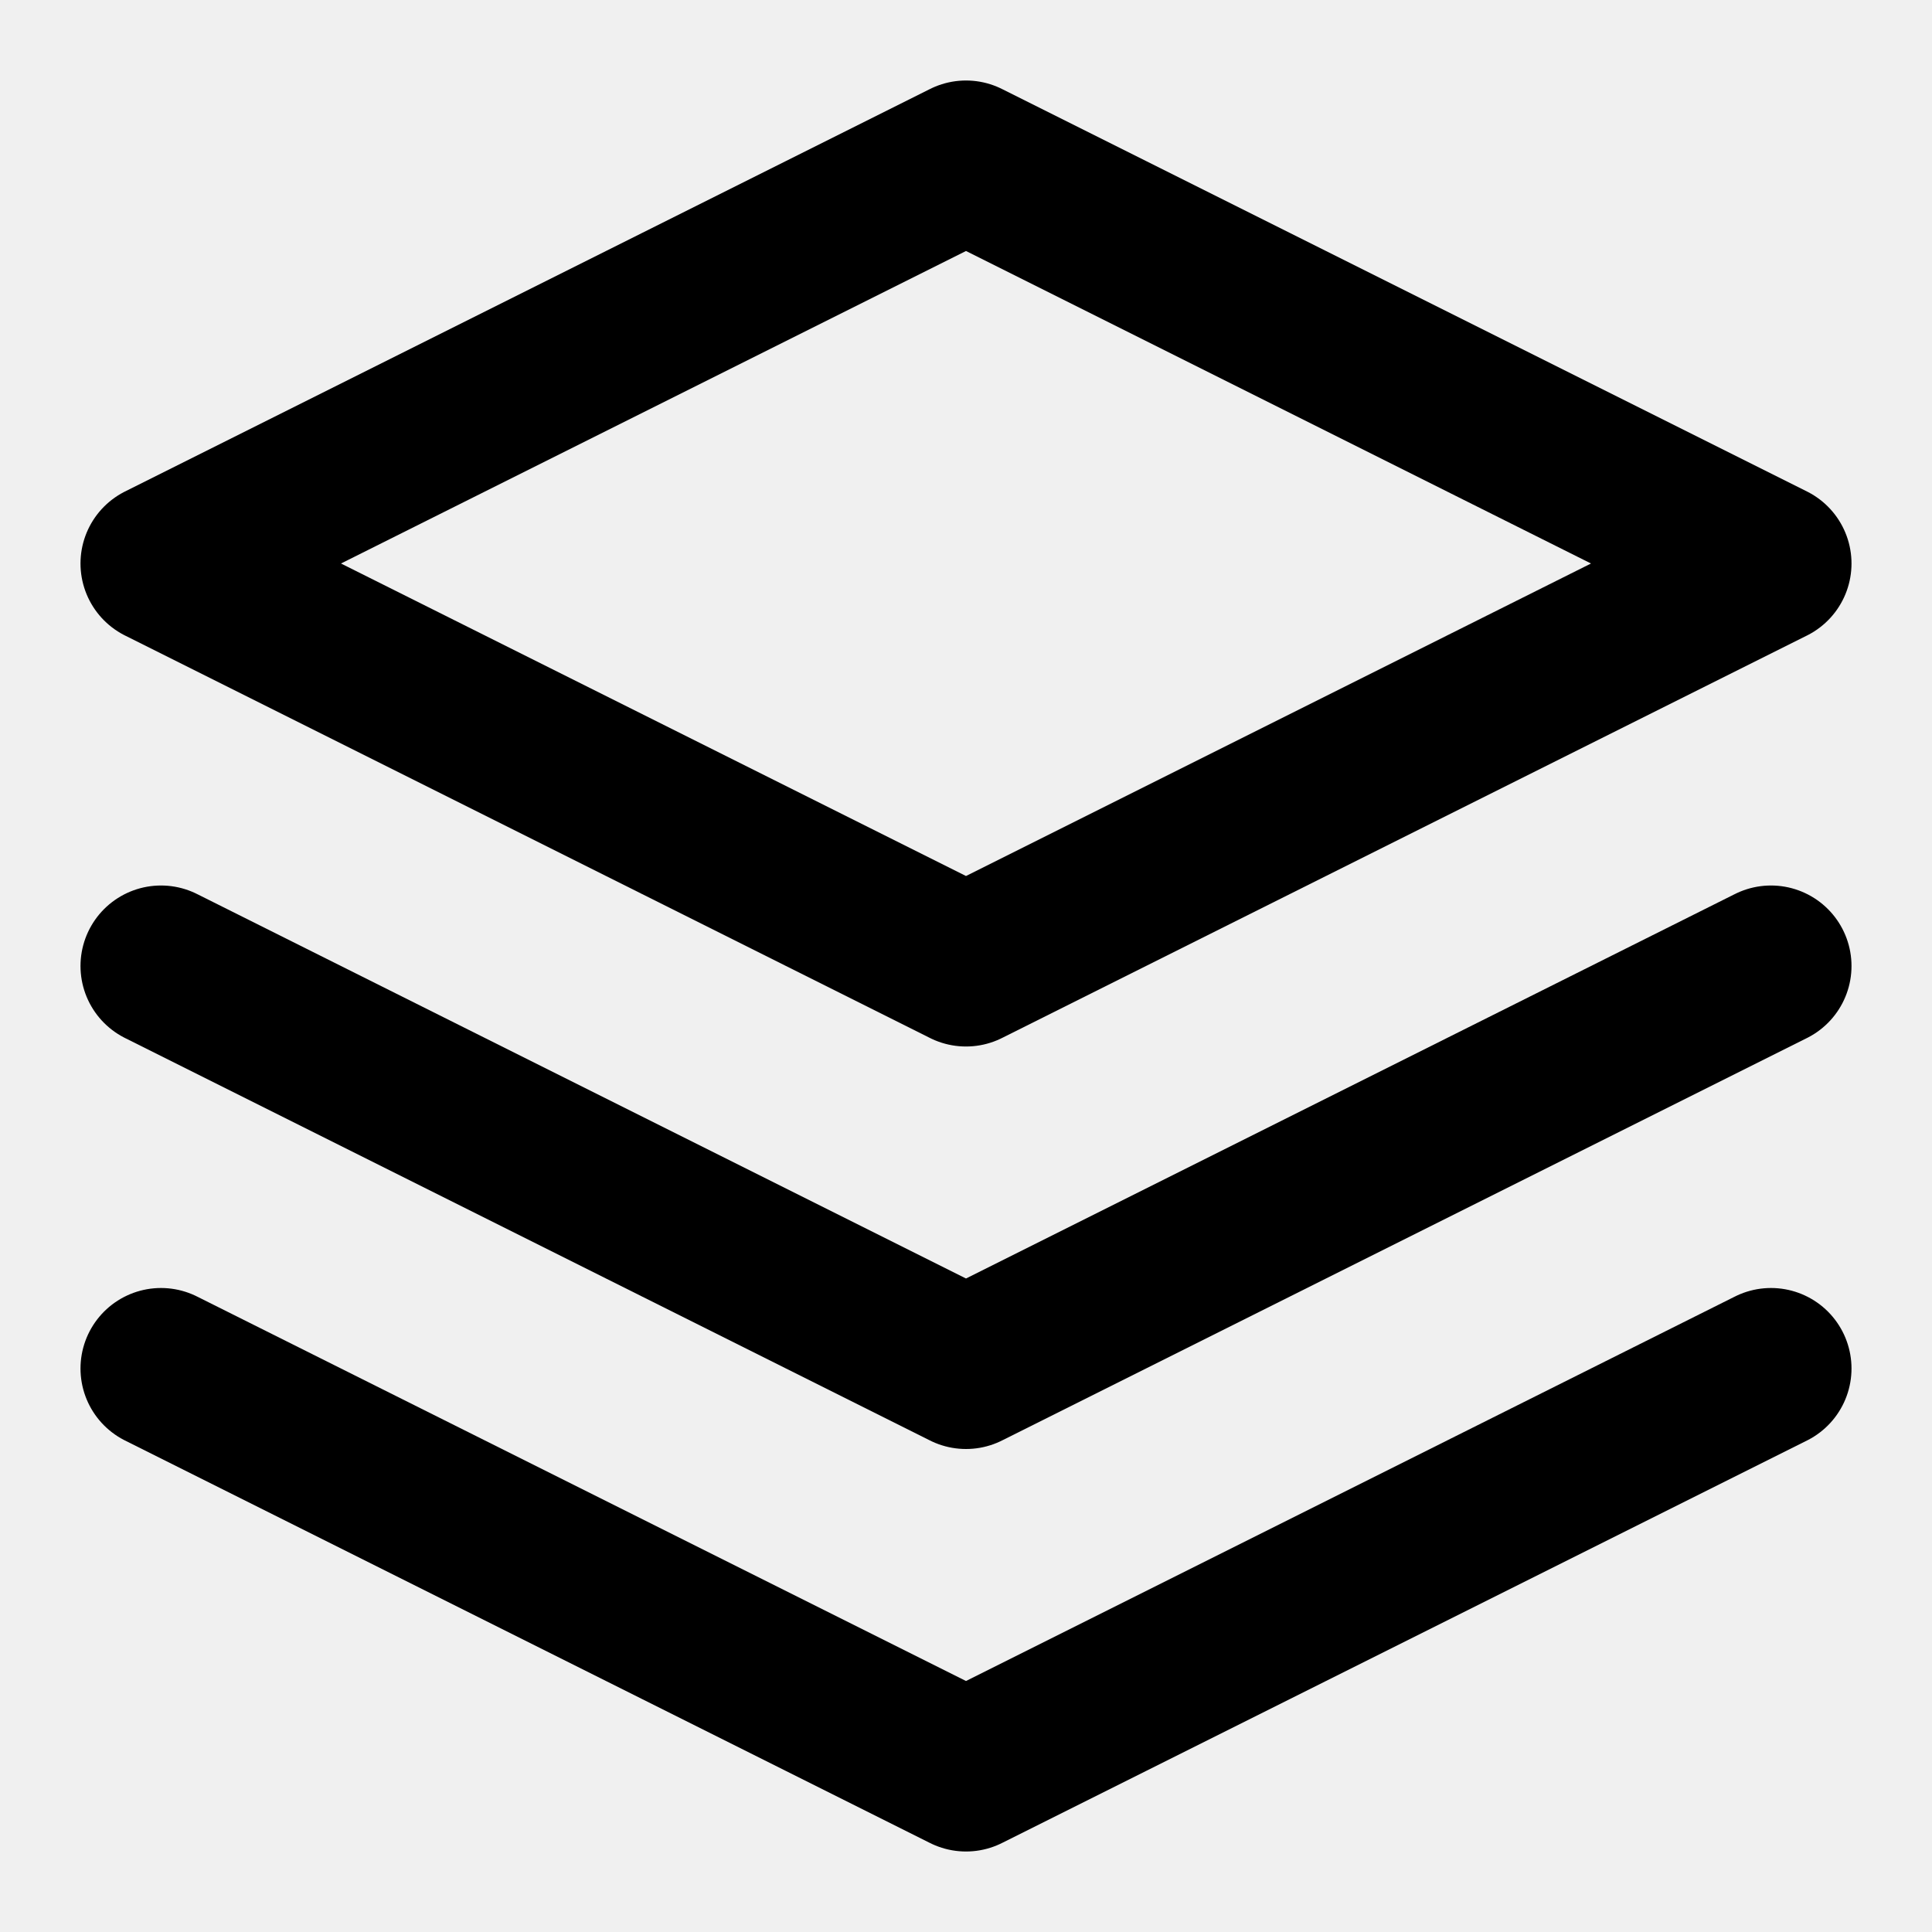
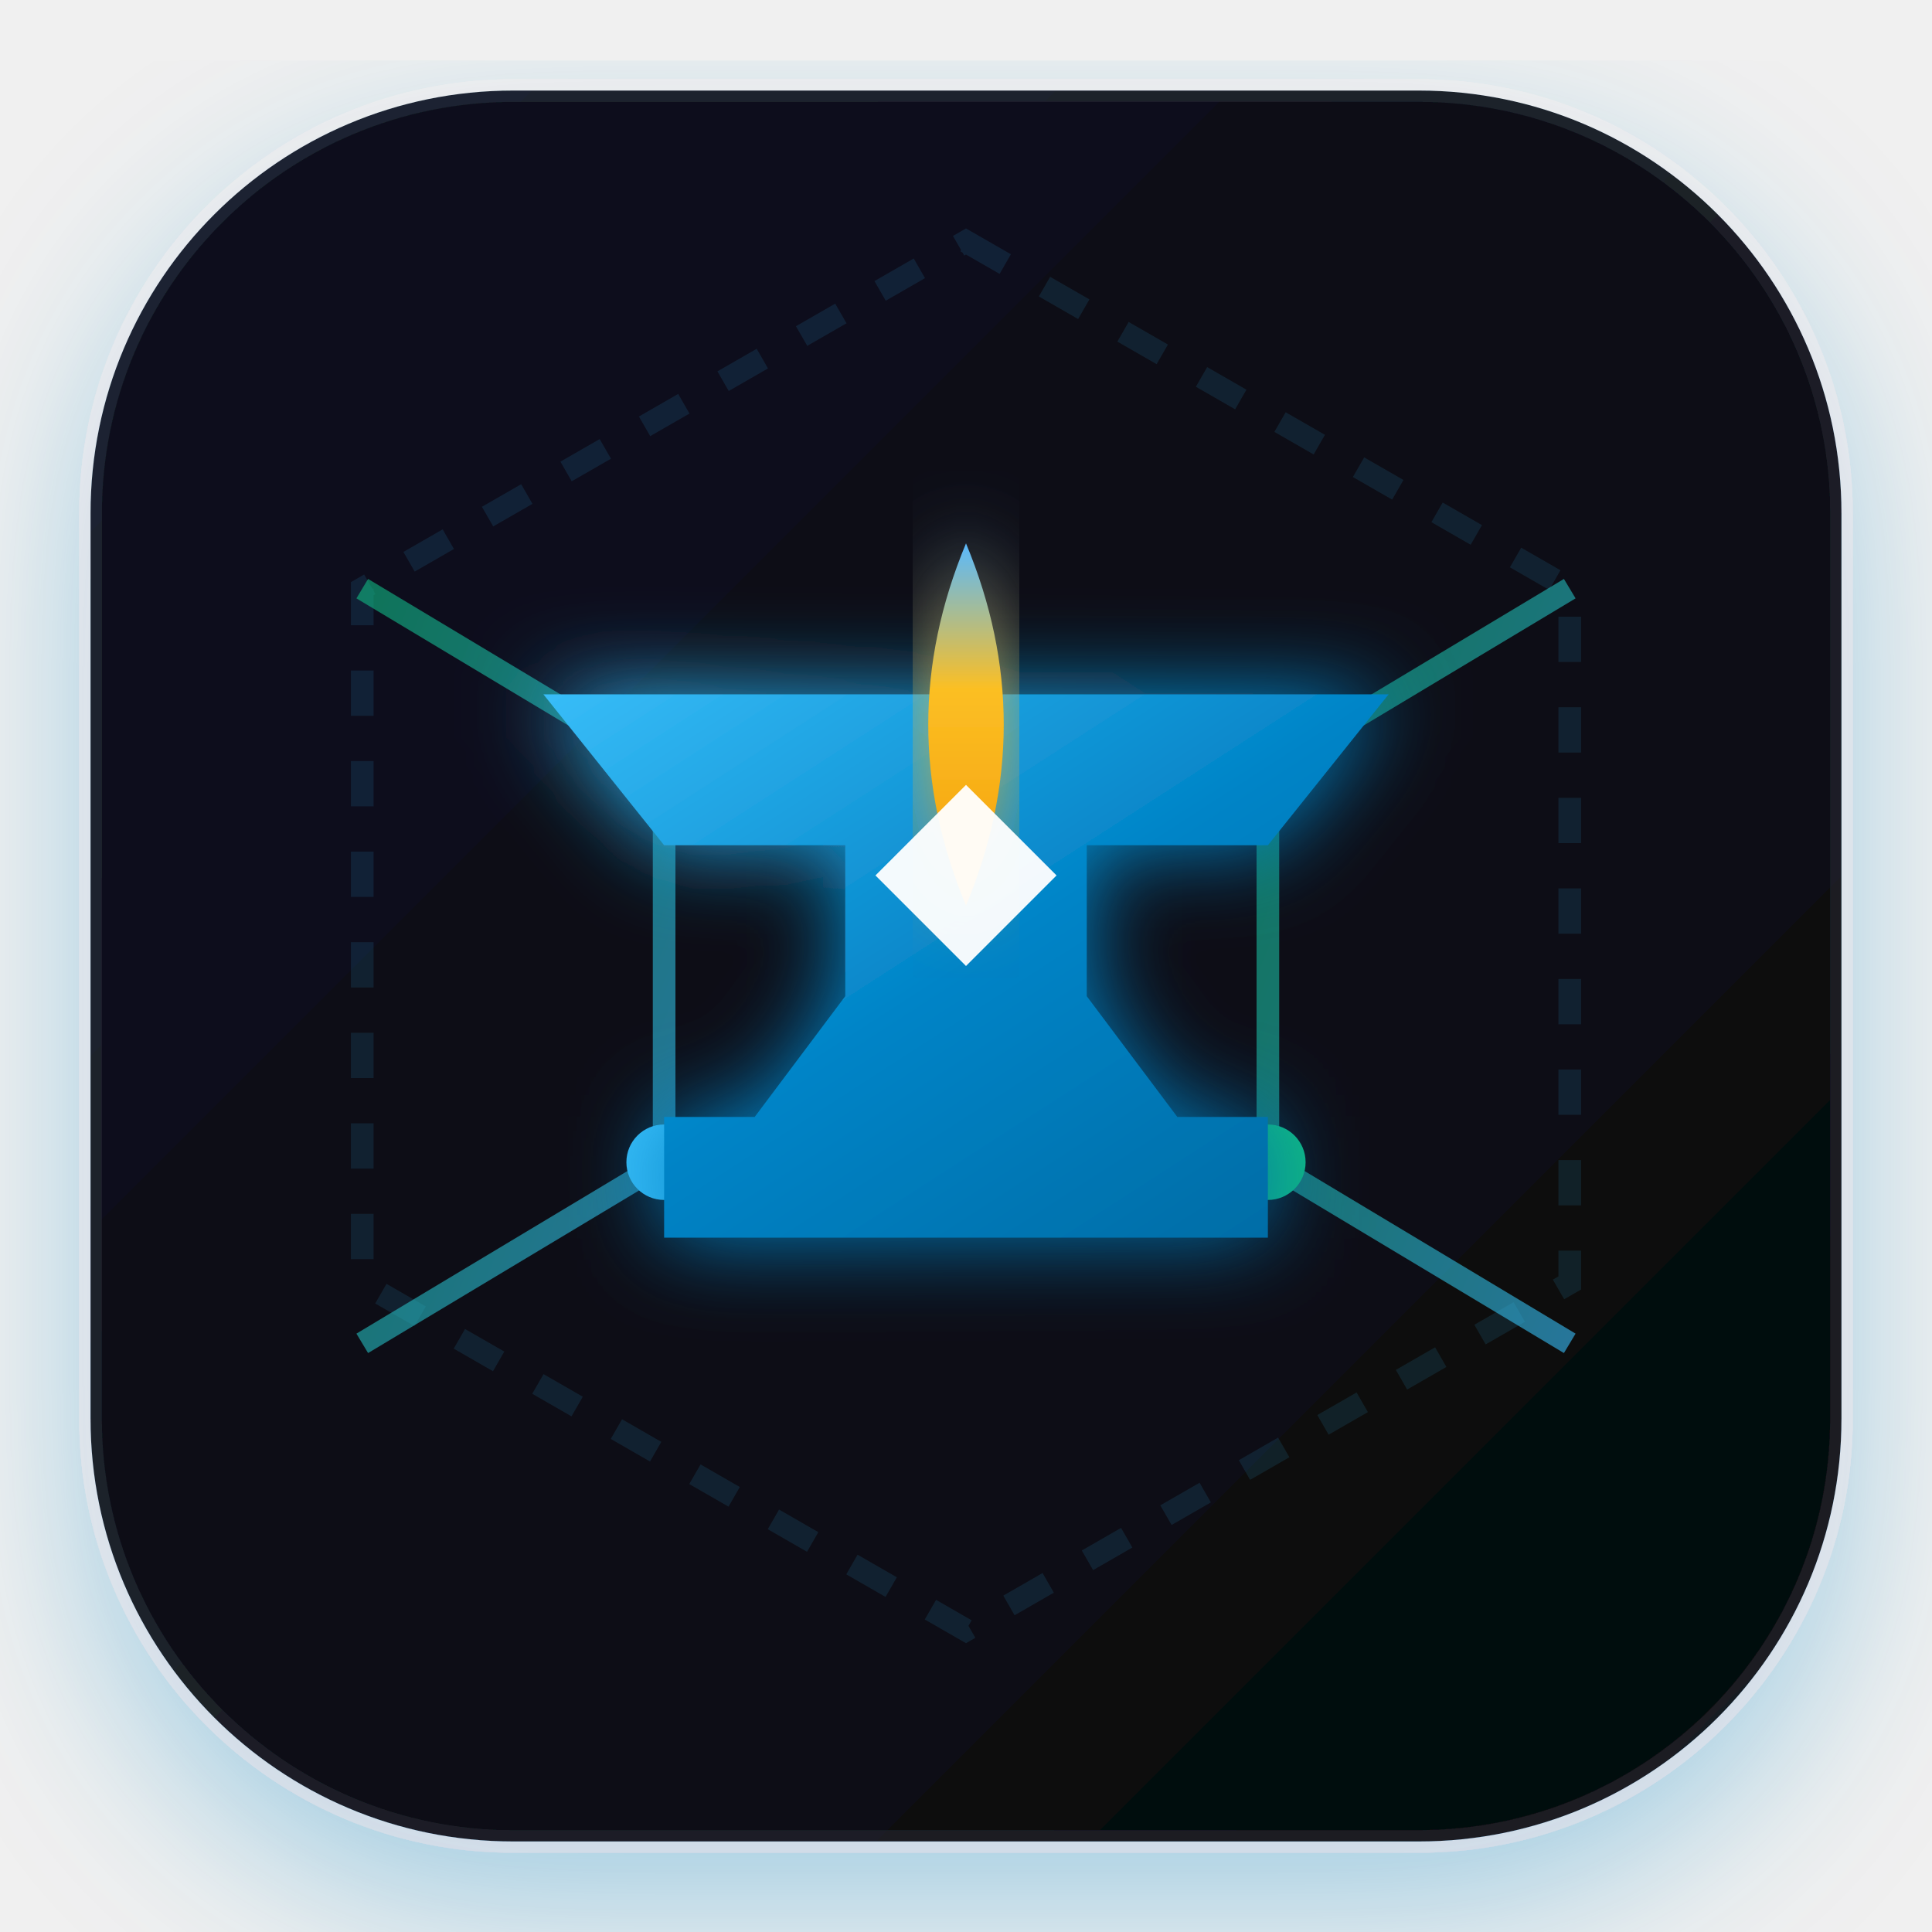
- <svg xmlns="http://www.w3.org/2000/svg" viewBox="0 0 24 24" width="24" height="24" fill="none" stroke="currentColor" stroke-width="2" stroke-linecap="round" stroke-linejoin="round">
-   <polygon points="12 2 2 7 12 12 22 7 12 2" />
-   <polyline points="2 17 12 22 22 17" />
-   <polyline points="2 12 12 17 22 12" />
+ <svg xmlns="http://www.w3.org/2000/svg" viewBox="0 0 128 128" width="128" height="128">
+   <defs>
+     <linearGradient id="bgGrad" x1="0%" y1="0%" x2="100%" y2="100%">
+       <stop offset="0%" stop-color="#0c1220" />
+       <stop offset="100%" stop-color="#05070c" />
+     </linearGradient>
+     <linearGradient id="cyanPlasma" x1="0%" y1="0%" x2="100%" y2="100%">
+       <stop offset="0%" stop-color="#38bdf8" />
+       <stop offset="50%" stop-color="#0284c7" />
+       <stop offset="100%" stop-color="#0369a1" />
+     </linearGradient>
+     <linearGradient id="forgeFlame" x1="0%" y1="100%" x2="0%" y2="0%">
+       <stop offset="0%" stop-color="#f59e0b" />
+       <stop offset="60%" stop-color="#fbbf24" />
+       <stop offset="100%" stop-color="#5ab9fc" />
+     </linearGradient>
+     <linearGradient id="traceGrad" x1="0%" y1="0%" x2="100%" y2="100%">
+       <stop offset="0%" stop-color="#10b981" />
+       <stop offset="100%" stop-color="#38bdf8" />
+     </linearGradient>
+     <filter id="coreGlow" x="-20%" y="-20%" width="140%" height="140%">
+       <feGaussianBlur stdDeviation="3" result="blur" />
+       <feComposite in="SourceGraphic" in2="blur" operator="over" />
+     </filter>
+     <filter id="softShadow" x="-10%" y="-10%" width="120%" height="120%">
+       <feDropShadow dx="0" dy="4" stdDeviation="6" flood-color="#0284c7" flood-opacity="0.35" />
+     </filter>
+   </defs>
+   <rect x="6" y="6" width="116" height="116" rx="28" fill="url(#bgGrad)" stroke="rgba(255,255,255,0.08)" stroke-width="1.5" filter="url(#softShadow)" />
+   <polygon points="64,16 104,39 104,85 64,108 24,85 24,39" fill="none" stroke="rgba(56,189,248,0.12)" stroke-width="1.5" stroke-dasharray="3,3" />
+   <path d="M24,39 L44,51 L44,77 L24,89" fill="none" stroke="url(#traceGrad)" stroke-width="1.5" opacity="0.6" />
+   <path d="M104,39 L84,51 L84,77 L104,89" fill="none" stroke="url(#traceGrad)" stroke-width="1.5" opacity="0.6" />
+   <line x1="64" y1="16" x2="64" y2="34" stroke="url(#traceGrad)" stroke-width="1.5" opacity="0.6" />
+   <line x1="64" y1="94" x2="64" y2="108" stroke="url(#traceGrad)" stroke-width="1.5" opacity="0.6" />
+   <circle cx="44" cy="51" r="2.5" fill="#10b981" />
+   <circle cx="44" cy="77" r="2.5" fill="#38bdf8" />
+   <circle cx="84" cy="51" r="2.5" fill="#38bdf8" />
+   <circle cx="84" cy="77" r="2.5" fill="#10b981" />
+   <path d="M36,46 L92,46 L84,56 L72,56 L72,66 L78,74 L84,74 L84,82 L44,82 L44,74 L50,74 L56,66 L56,56 L44,56 Z" fill="url(#cyanPlasma)" filter="url(#coreGlow)" />
+   <path d="M64,36 Q69,48 64,60 Q59,48 64,36 Z" fill="url(#forgeFlame)" filter="url(#coreGlow)" />
+   <polygon points="64,52 70,58 64,64 58,58" fill="#ffffff" opacity="0.95" />
</svg>
